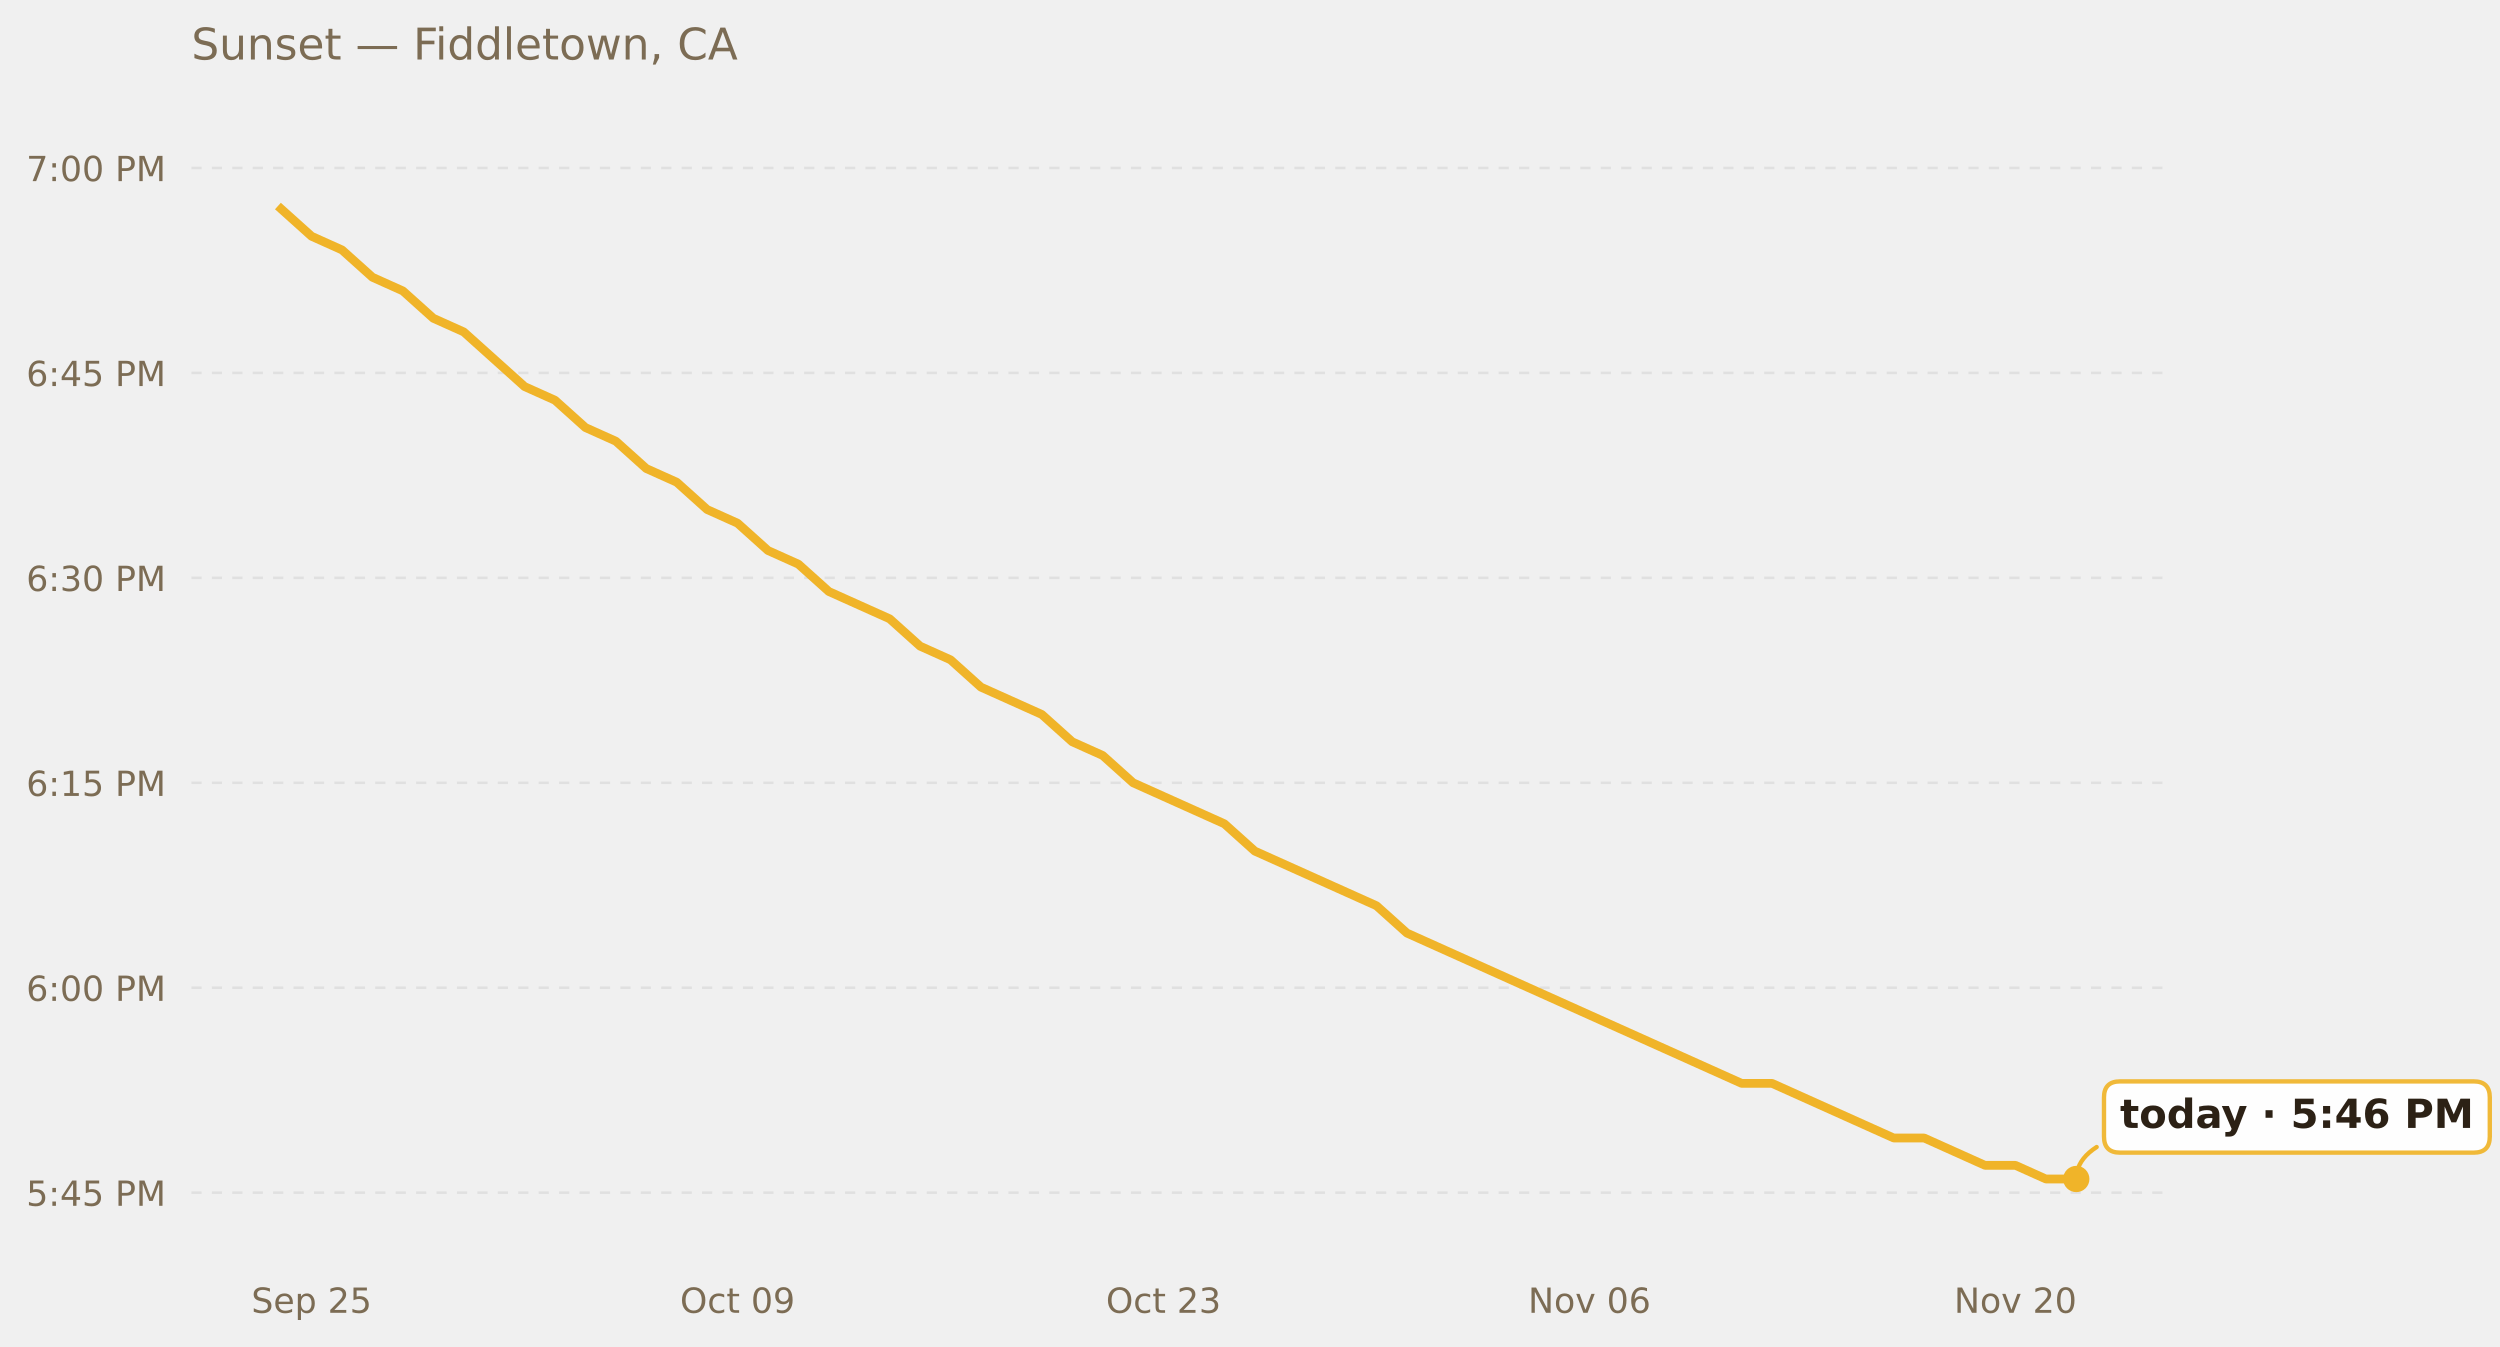
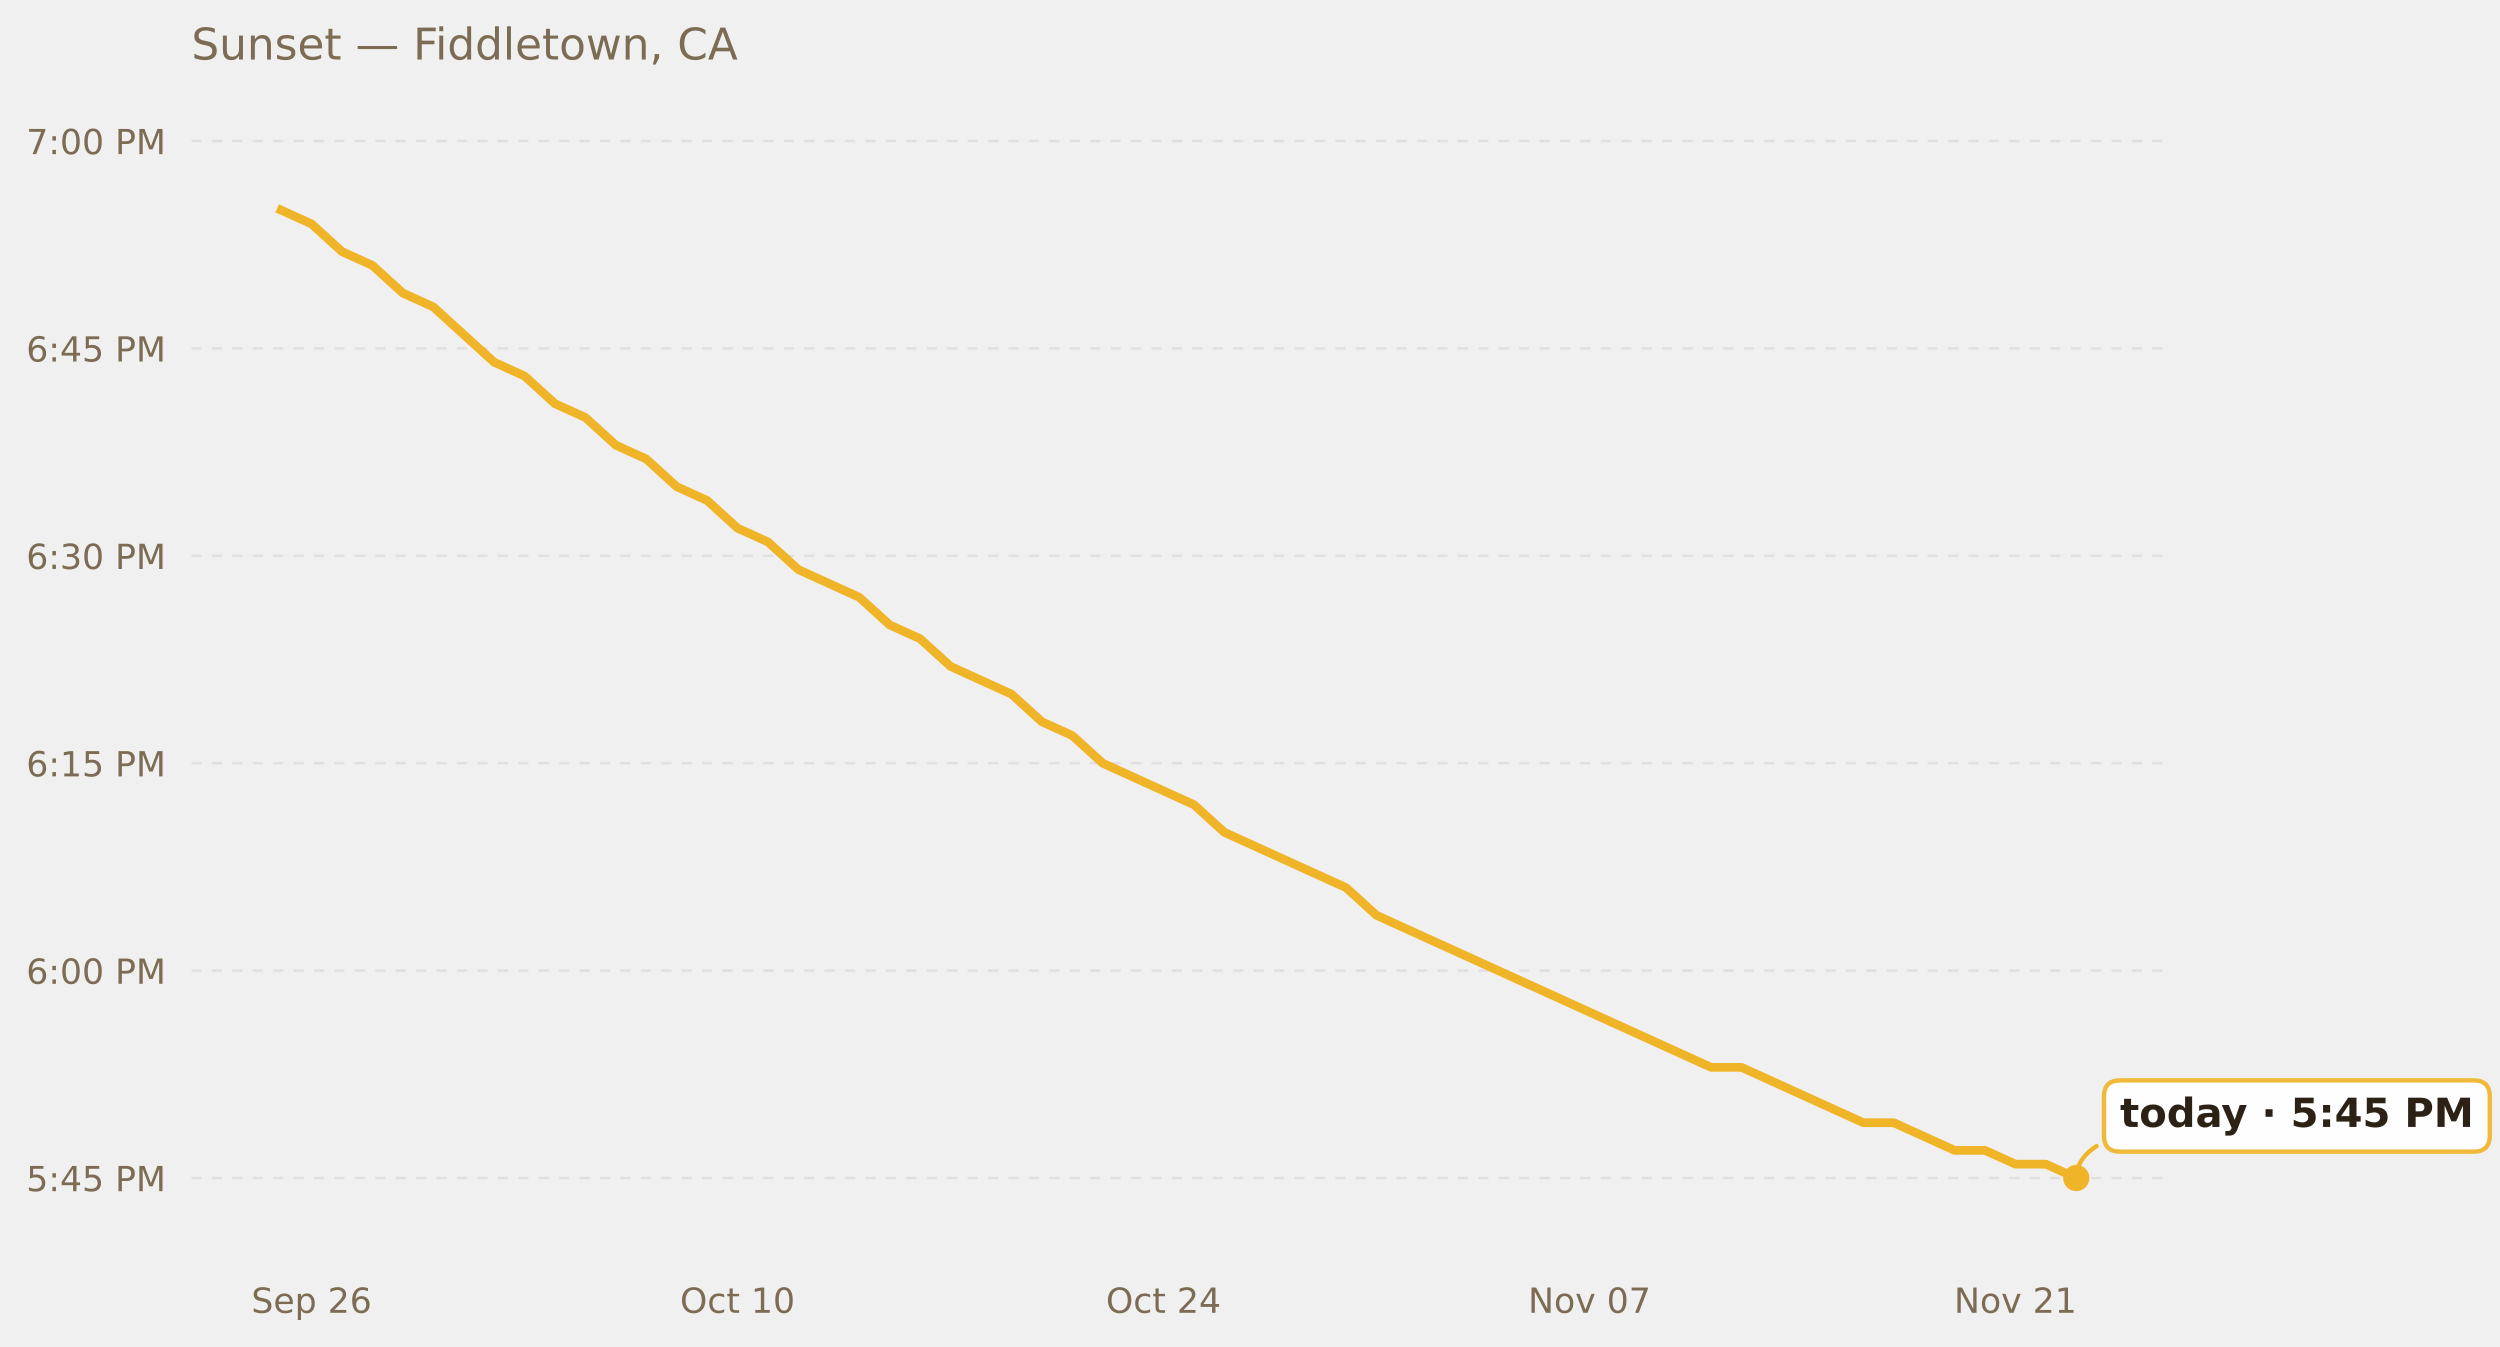
<svg xmlns="http://www.w3.org/2000/svg" xmlns:xlink="http://www.w3.org/1999/xlink" width="685.423pt" height="369.112pt" viewBox="0 0 685.423 369.112" version="1.1">
  <defs>
    <style type="text/css">*{stroke-linejoin: round; stroke-linecap: butt}</style>
  </defs>
  <g id="figure_1">
    <g id="patch_1">
      <path d="M 0 369.112  L 685.423 369.112  L 685.423 0  L 0 0  L 0 369.112  z " style="fill: none; opacity: 0" />
    </g>
    <g id="axes_1">
      <g id="patch_2">
        <path d="M 52.478 345.718  L 593.858 345.718  L 593.858 30.318  L 52.478 30.318  L 52.478 345.718  z " style="fill: none" />
      </g>
      <g id="matplotlib.axis_1">
        <g id="xtick_1">
          <g id="text_1">
            <g style="fill: #7c6c54" transform="translate(68.9198 359.9366) scale(0.095 -0.095)">
              <defs>
                <path id="DejaVuSans-53" d="M 3425 4513  L 3425 3897  Q 3066 4069 2747 4153  Q 2428 4238 2131 4238  Q 1616 4238 1336 4038  Q 1056 3838 1056 3469  Q 1056 3159 1242 3001  Q 1428 2844 1947 2747  L 2328 2669  Q 3034 2534 3370 2195  Q 3706 1856 3706 1288  Q 3706 609 3251 259  Q 2797 -91 1919 -91  Q 1588 -91 1214 -16  Q 841 59 441 206  L 441 856  Q 825 641 1194 531  Q 1563 422 1919 422  Q 2459 422 2753 634  Q 3047 847 3047 1241  Q 3047 1584 2836 1778  Q 2625 1972 2144 2069  L 1759 2144  Q 1053 2284 737 2584  Q 422 2884 422 3419  Q 422 4038 858 4394  Q 1294 4750 2059 4750  Q 2388 4750 2728 4690  Q 3069 4631 3425 4513  z " transform="scale(0.015625)" />
                <path id="DejaVuSans-65" d="M 3597 1894  L 3597 1613  L 953 1613  Q 991 1019 1311 708  Q 1631 397 2203 397  Q 2534 397 2845 478  Q 3156 559 3463 722  L 3463 178  Q 3153 47 2828 -22  Q 2503 -91 2169 -91  Q 1331 -91 842 396  Q 353 884 353 1716  Q 353 2575 817 3079  Q 1281 3584 2069 3584  Q 2775 3584 3186 3129  Q 3597 2675 3597 1894  z M 3022 2063  Q 3016 2534 2758 2815  Q 2500 3097 2075 3097  Q 1594 3097 1305 2825  Q 1016 2553 972 2059  L 3022 2063  z " transform="scale(0.015625)" />
                <path id="DejaVuSans-70" d="M 1159 525  L 1159 -1331  L 581 -1331  L 581 3500  L 1159 3500  L 1159 2969  Q 1341 3281 1617 3432  Q 1894 3584 2278 3584  Q 2916 3584 3314 3078  Q 3713 2572 3713 1747  Q 3713 922 3314 415  Q 2916 -91 2278 -91  Q 1894 -91 1617 61  Q 1341 213 1159 525  z M 3116 1747  Q 3116 2381 2855 2742  Q 2594 3103 2138 3103  Q 1681 3103 1420 2742  Q 1159 2381 1159 1747  Q 1159 1113 1420 752  Q 1681 391 2138 391  Q 2594 391 2855 752  Q 3116 1113 3116 1747  z " transform="scale(0.015625)" />
                <path id="DejaVuSans-20" transform="scale(0.015625)" />
                <path id="DejaVuSans-32" d="M 1228 531  L 3431 531  L 3431 0  L 469 0  L 469 531  Q 828 903 1448 1529  Q 2069 2156 2228 2338  Q 2531 2678 2651 2914  Q 2772 3150 2772 3378  Q 2772 3750 2511 3984  Q 2250 4219 1831 4219  Q 1534 4219 1204 4116  Q 875 4013 500 3803  L 500 4441  Q 881 4594 1212 4672  Q 1544 4750 1819 4750  Q 2544 4750 2975 4387  Q 3406 4025 3406 3419  Q 3406 3131 3298 2873  Q 3191 2616 2906 2266  Q 2828 2175 2409 1742  Q 1991 1309 1228 531  z " transform="scale(0.015625)" />
-                 <path id="DejaVuSans-35" d="M 691 4666  L 3169 4666  L 3169 4134  L 1269 4134  L 1269 2991  Q 1406 3038 1543 3061  Q 1681 3084 1819 3084  Q 2600 3084 3056 2656  Q 3513 2228 3513 1497  Q 3513 744 3044 326  Q 2575 -91 1722 -91  Q 1428 -91 1123 -41  Q 819 9 494 109  L 494 744  Q 775 591 1075 516  Q 1375 441 1709 441  Q 2250 441 2565 725  Q 2881 1009 2881 1497  Q 2881 1984 2565 2268  Q 2250 2553 1709 2553  Q 1456 2553 1204 2497  Q 953 2441 691 2322  L 691 4666  z " transform="scale(0.015625)" />
+                 <path id="DejaVuSans-36" d="M 2113 2584  Q 1688 2584 1439 2293  Q 1191 2003 1191 1497  Q 1191 994 1439 701  Q 1688 409 2113 409  Q 2538 409 2786 701  Q 3034 994 3034 1497  Q 3034 2003 2786 2293  Q 2538 2584 2113 2584  z M 3366 4563  L 3366 3988  Q 3128 4100 2886 4159  Q 2644 4219 2406 4219  Q 1781 4219 1451 3797  Q 1122 3375 1075 2522  Q 1259 2794 1537 2939  Q 1816 3084 2150 3084  Q 2853 3084 3261 2657  Q 3669 2231 3669 1497  Q 3669 778 3244 343  Q 2819 -91 2113 -91  Q 1303 -91 875 529  Q 447 1150 447 2328  Q 447 3434 972 4092  Q 1497 4750 2381 4750  Q 2619 4750 2861 4703  Q 3103 4656 3366 4563  z " transform="scale(0.015625)" />
              </defs>
              <use xlink:href="#DejaVuSans-53" />
              <use xlink:href="#DejaVuSans-65" x="63.477" />
              <use xlink:href="#DejaVuSans-70" x="125" />
              <use xlink:href="#DejaVuSans-20" x="188.477" />
              <use xlink:href="#DejaVuSans-32" x="220.264" />
-               <use xlink:href="#DejaVuSans-35" x="283.887" />
+               <use xlink:href="#DejaVuSans-36" x="283.887" />
            </g>
          </g>
        </g>
        <g id="xtick_2">
          <g id="text_2">
            <g style="fill: #7c6c54" transform="translate(186.4452 359.9366) scale(0.095 -0.095)">
              <defs>
                <path id="DejaVuSans-4f" d="M 2522 4238  Q 1834 4238 1429 3725  Q 1025 3213 1025 2328  Q 1025 1447 1429 934  Q 1834 422 2522 422  Q 3209 422 3611 934  Q 4013 1447 4013 2328  Q 4013 3213 3611 3725  Q 3209 4238 2522 4238  z M 2522 4750  Q 3503 4750 4090 4092  Q 4678 3434 4678 2328  Q 4678 1225 4090 567  Q 3503 -91 2522 -91  Q 1538 -91 948 565  Q 359 1222 359 2328  Q 359 3434 948 4092  Q 1538 4750 2522 4750  z " transform="scale(0.015625)" />
                <path id="DejaVuSans-63" d="M 3122 3366  L 3122 2828  Q 2878 2963 2633 3030  Q 2388 3097 2138 3097  Q 1578 3097 1268 2742  Q 959 2388 959 1747  Q 959 1106 1268 751  Q 1578 397 2138 397  Q 2388 397 2633 464  Q 2878 531 3122 666  L 3122 134  Q 2881 22 2623 -34  Q 2366 -91 2075 -91  Q 1284 -91 818 406  Q 353 903 353 1747  Q 353 2603 823 3093  Q 1294 3584 2113 3584  Q 2378 3584 2631 3529  Q 2884 3475 3122 3366  z " transform="scale(0.015625)" />
                <path id="DejaVuSans-74" d="M 1172 4494  L 1172 3500  L 2356 3500  L 2356 3053  L 1172 3053  L 1172 1153  Q 1172 725 1289 603  Q 1406 481 1766 481  L 2356 481  L 2356 0  L 1766 0  Q 1100 0 847 248  Q 594 497 594 1153  L 594 3053  L 172 3053  L 172 3500  L 594 3500  L 594 4494  L 1172 4494  z " transform="scale(0.015625)" />
+                 <path id="DejaVuSans-31" d="M 794 531  L 1825 531  L 1825 4091  L 703 3866  L 703 4441  L 1819 4666  L 2450 4666  L 2450 531  L 3481 531  L 3481 0  L 794 0  L 794 531  z " transform="scale(0.015625)" />
                <path id="DejaVuSans-30" d="M 2034 4250  Q 1547 4250 1301 3770  Q 1056 3291 1056 2328  Q 1056 1369 1301 889  Q 1547 409 2034 409  Q 2525 409 2770 889  Q 3016 1369 3016 2328  Q 3016 3291 2770 3770  Q 2525 4250 2034 4250  z M 2034 4750  Q 2819 4750 3233 4129  Q 3647 3509 3647 2328  Q 3647 1150 3233 529  Q 2819 -91 2034 -91  Q 1250 -91 836 529  Q 422 1150 422 2328  Q 422 3509 836 4129  Q 1250 4750 2034 4750  z " transform="scale(0.015625)" />
-                 <path id="DejaVuSans-39" d="M 703 97  L 703 672  Q 941 559 1184 500  Q 1428 441 1663 441  Q 2288 441 2617 861  Q 2947 1281 2994 2138  Q 2813 1869 2534 1725  Q 2256 1581 1919 1581  Q 1219 1581 811 2004  Q 403 2428 403 3163  Q 403 3881 828 4315  Q 1253 4750 1959 4750  Q 2769 4750 3195 4129  Q 3622 3509 3622 2328  Q 3622 1225 3098 567  Q 2575 -91 1691 -91  Q 1453 -91 1209 -44  Q 966 3 703 97  z M 1959 2075  Q 2384 2075 2632 2365  Q 2881 2656 2881 3163  Q 2881 3666 2632 3958  Q 2384 4250 1959 4250  Q 1534 4250 1286 3958  Q 1038 3666 1038 3163  Q 1038 2656 1286 2365  Q 1534 2075 1959 2075  z " transform="scale(0.015625)" />
              </defs>
              <use xlink:href="#DejaVuSans-4f" />
              <use xlink:href="#DejaVuSans-63" x="78.711" />
              <use xlink:href="#DejaVuSans-74" x="133.691" />
              <use xlink:href="#DejaVuSans-20" x="172.9" />
-               <use xlink:href="#DejaVuSans-30" x="204.688" />
-               <use xlink:href="#DejaVuSans-39" x="268.311" />
+               <use xlink:href="#DejaVuSans-31" x="204.688" />
+               <use xlink:href="#DejaVuSans-30" x="268.311" />
            </g>
          </g>
        </g>
        <g id="xtick_3">
          <g id="text_3">
            <g style="fill: #7c6c54" transform="translate(303.2298 359.9366) scale(0.095 -0.095)">
              <defs>
-                 <path id="DejaVuSans-33" d="M 2597 2516  Q 3050 2419 3304 2112  Q 3559 1806 3559 1356  Q 3559 666 3084 287  Q 2609 -91 1734 -91  Q 1441 -91 1130 -33  Q 819 25 488 141  L 488 750  Q 750 597 1062 519  Q 1375 441 1716 441  Q 2309 441 2620 675  Q 2931 909 2931 1356  Q 2931 1769 2642 2001  Q 2353 2234 1838 2234  L 1294 2234  L 1294 2753  L 1863 2753  Q 2328 2753 2575 2939  Q 2822 3125 2822 3475  Q 2822 3834 2567 4026  Q 2313 4219 1838 4219  Q 1578 4219 1281 4162  Q 984 4106 628 3988  L 628 4550  Q 988 4650 1302 4700  Q 1616 4750 1894 4750  Q 2613 4750 3031 4423  Q 3450 4097 3450 3541  Q 3450 3153 3228 2886  Q 3006 2619 2597 2516  z " transform="scale(0.015625)" />
+                 <path id="DejaVuSans-34" d="M 2419 4116  L 825 1625  L 2419 1625  L 2419 4116  z M 2253 4666  L 3047 4666  L 3047 1625  L 3713 1625  L 3713 1100  L 3047 1100  L 3047 0  L 2419 0  L 2419 1100  L 313 1100  L 313 1709  L 2253 4666  z " transform="scale(0.015625)" />
              </defs>
              <use xlink:href="#DejaVuSans-4f" />
              <use xlink:href="#DejaVuSans-63" x="78.711" />
              <use xlink:href="#DejaVuSans-74" x="133.691" />
              <use xlink:href="#DejaVuSans-20" x="172.9" />
              <use xlink:href="#DejaVuSans-32" x="204.688" />
-               <use xlink:href="#DejaVuSans-33" x="268.311" />
+               <use xlink:href="#DejaVuSans-34" x="268.311" />
            </g>
          </g>
        </g>
        <g id="xtick_4">
          <g id="text_4">
            <g style="fill: #7c6c54" transform="translate(418.9561 359.9366) scale(0.095 -0.095)">
              <defs>
                <path id="DejaVuSans-4e" d="M 628 4666  L 1478 4666  L 3547 763  L 3547 4666  L 4159 4666  L 4159 0  L 3309 0  L 1241 3903  L 1241 0  L 628 0  L 628 4666  z " transform="scale(0.015625)" />
                <path id="DejaVuSans-6f" d="M 1959 3097  Q 1497 3097 1228 2736  Q 959 2375 959 1747  Q 959 1119 1226 758  Q 1494 397 1959 397  Q 2419 397 2687 759  Q 2956 1122 2956 1747  Q 2956 2369 2687 2733  Q 2419 3097 1959 3097  z M 1959 3584  Q 2709 3584 3137 3096  Q 3566 2609 3566 1747  Q 3566 888 3137 398  Q 2709 -91 1959 -91  Q 1206 -91 779 398  Q 353 888 353 1747  Q 353 2609 779 3096  Q 1206 3584 1959 3584  z " transform="scale(0.015625)" />
                <path id="DejaVuSans-76" d="M 191 3500  L 800 3500  L 1894 563  L 2988 3500  L 3597 3500  L 2284 0  L 1503 0  L 191 3500  z " transform="scale(0.015625)" />
-                 <path id="DejaVuSans-36" d="M 2113 2584  Q 1688 2584 1439 2293  Q 1191 2003 1191 1497  Q 1191 994 1439 701  Q 1688 409 2113 409  Q 2538 409 2786 701  Q 3034 994 3034 1497  Q 3034 2003 2786 2293  Q 2538 2584 2113 2584  z M 3366 4563  L 3366 3988  Q 3128 4100 2886 4159  Q 2644 4219 2406 4219  Q 1781 4219 1451 3797  Q 1122 3375 1075 2522  Q 1259 2794 1537 2939  Q 1816 3084 2150 3084  Q 2853 3084 3261 2657  Q 3669 2231 3669 1497  Q 3669 778 3244 343  Q 2819 -91 2113 -91  Q 1303 -91 875 529  Q 447 1150 447 2328  Q 447 3434 972 4092  Q 1497 4750 2381 4750  Q 2619 4750 2861 4703  Q 3103 4656 3366 4563  z " transform="scale(0.015625)" />
+                 <path id="DejaVuSans-37" d="M 525 4666  L 3525 4666  L 3525 4397  L 1831 0  L 1172 0  L 2766 4134  L 525 4134  L 525 4666  z " transform="scale(0.015625)" />
              </defs>
              <use xlink:href="#DejaVuSans-4e" />
              <use xlink:href="#DejaVuSans-6f" x="74.805" />
              <use xlink:href="#DejaVuSans-76" x="135.986" />
              <use xlink:href="#DejaVuSans-20" x="195.166" />
              <use xlink:href="#DejaVuSans-30" x="226.953" />
-               <use xlink:href="#DejaVuSans-36" x="290.576" />
+               <use xlink:href="#DejaVuSans-37" x="290.576" />
            </g>
          </g>
        </g>
        <g id="xtick_5">
          <g id="text_5">
            <g style="fill: #7c6c54" transform="translate(535.7408 359.9366) scale(0.095 -0.095)">
              <use xlink:href="#DejaVuSans-4e" />
              <use xlink:href="#DejaVuSans-6f" x="74.805" />
              <use xlink:href="#DejaVuSans-76" x="135.986" />
              <use xlink:href="#DejaVuSans-20" x="195.166" />
              <use xlink:href="#DejaVuSans-32" x="226.953" />
-               <use xlink:href="#DejaVuSans-30" x="290.576" />
+               <use xlink:href="#DejaVuSans-31" x="290.576" />
            </g>
          </g>
        </g>
      </g>
      <g id="matplotlib.axis_2">
        <g id="ytick_1">
          <g id="line2d_1">
-             <path d="M 52.478 326.989  L 593.858 326.989  " clip-path="url(#p944295a386)" style="fill: none; stroke-dasharray: 2.8,2.8; stroke-dashoffset: 0; stroke: #e0e0e0; stroke-width: 0.7" />
+             <path d="M 52.478 322.973  L 593.858 322.973  " clip-path="url(#p52482e94f4)" style="fill: none; stroke-dasharray: 2.8,2.8; stroke-dashoffset: 0; stroke: #e0e0e0; stroke-width: 0.7" />
          </g>
          <g id="text_6">
-             <g style="fill: #7c6c54" transform="translate(7.2 330.5982) scale(0.095 -0.095)">
-               <defs>
+             <g style="fill: #7c6c54" transform="translate(7.2 326.5822) scale(0.095 -0.095)">
+               <defs>
+                 <path id="DejaVuSans-35" d="M 691 4666  L 3169 4666  L 3169 4134  L 1269 4134  L 1269 2991  Q 1406 3038 1543 3061  Q 1681 3084 1819 3084  Q 2600 3084 3056 2656  Q 3513 2228 3513 1497  Q 3513 744 3044 326  Q 2575 -91 1722 -91  Q 1428 -91 1123 -41  Q 819 9 494 109  L 494 744  Q 775 591 1075 516  Q 1375 441 1709 441  Q 2250 441 2565 725  Q 2881 1009 2881 1497  Q 2881 1984 2565 2268  Q 2250 2553 1709 2553  Q 1456 2553 1204 2497  Q 953 2441 691 2322  L 691 4666  z " transform="scale(0.015625)" />
                <path id="DejaVuSans-3a" d="M 750 794  L 1409 794  L 1409 0  L 750 0  L 750 794  z M 750 3309  L 1409 3309  L 1409 2516  L 750 2516  L 750 3309  z " transform="scale(0.015625)" />
-                 <path id="DejaVuSans-34" d="M 2419 4116  L 825 1625  L 2419 1625  L 2419 4116  z M 2253 4666  L 3047 4666  L 3047 1625  L 3713 1625  L 3713 1100  L 3047 1100  L 3047 0  L 2419 0  L 2419 1100  L 313 1100  L 313 1709  L 2253 4666  z " transform="scale(0.015625)" />
                <path id="DejaVuSans-50" d="M 1259 4147  L 1259 2394  L 2053 2394  Q 2494 2394 2734 2622  Q 2975 2850 2975 3272  Q 2975 3691 2734 3919  Q 2494 4147 2053 4147  L 1259 4147  z M 628 4666  L 2053 4666  Q 2838 4666 3239 4311  Q 3641 3956 3641 3272  Q 3641 2581 3239 2228  Q 2838 1875 2053 1875  L 1259 1875  L 1259 0  L 628 0  L 628 4666  z " transform="scale(0.015625)" />
                <path id="DejaVuSans-4d" d="M 628 4666  L 1569 4666  L 2759 1491  L 3956 4666  L 4897 4666  L 4897 0  L 4281 0  L 4281 4097  L 3078 897  L 2444 897  L 1241 4097  L 1241 0  L 628 0  L 628 4666  z " transform="scale(0.015625)" />
              </defs>
              <use xlink:href="#DejaVuSans-35" />
              <use xlink:href="#DejaVuSans-3a" x="63.623" />
              <use xlink:href="#DejaVuSans-34" x="97.314" />
              <use xlink:href="#DejaVuSans-35" x="160.938" />
              <use xlink:href="#DejaVuSans-20" x="224.561" />
              <use xlink:href="#DejaVuSans-50" x="256.348" />
              <use xlink:href="#DejaVuSans-4d" x="316.65" />
            </g>
          </g>
        </g>
        <g id="ytick_2">
          <g id="line2d_2">
-             <path d="M 52.478 270.801  L 593.858 270.801  " clip-path="url(#p944295a386)" style="fill: none; stroke-dasharray: 2.8,2.8; stroke-dashoffset: 0; stroke: #e0e0e0; stroke-width: 0.7" />
+             <path d="M 52.478 266.11  L 593.858 266.11  " clip-path="url(#p52482e94f4)" style="fill: none; stroke-dasharray: 2.8,2.8; stroke-dashoffset: 0; stroke: #e0e0e0; stroke-width: 0.7" />
          </g>
          <g id="text_7">
-             <g style="fill: #7c6c54" transform="translate(7.2 274.4105) scale(0.095 -0.095)">
+             <g style="fill: #7c6c54" transform="translate(7.2 269.7192) scale(0.095 -0.095)">
              <use xlink:href="#DejaVuSans-36" />
              <use xlink:href="#DejaVuSans-3a" x="63.623" />
              <use xlink:href="#DejaVuSans-30" x="97.314" />
              <use xlink:href="#DejaVuSans-30" x="160.938" />
              <use xlink:href="#DejaVuSans-20" x="224.561" />
              <use xlink:href="#DejaVuSans-50" x="256.348" />
              <use xlink:href="#DejaVuSans-4d" x="316.65" />
            </g>
          </g>
        </g>
        <g id="ytick_3">
          <g id="line2d_3">
-             <path d="M 52.478 214.614  L 593.858 214.614  " clip-path="url(#p944295a386)" style="fill: none; stroke-dasharray: 2.8,2.8; stroke-dashoffset: 0; stroke: #e0e0e0; stroke-width: 0.7" />
+             <path d="M 52.478 209.247  L 593.858 209.247  " clip-path="url(#p52482e94f4)" style="fill: none; stroke-dasharray: 2.8,2.8; stroke-dashoffset: 0; stroke: #e0e0e0; stroke-width: 0.7" />
          </g>
          <g id="text_8">
-             <g style="fill: #7c6c54" transform="translate(7.2 218.2229) scale(0.095 -0.095)">
-               <defs>
-                 <path id="DejaVuSans-31" d="M 794 531  L 1825 531  L 1825 4091  L 703 3866  L 703 4441  L 1819 4666  L 2450 4666  L 2450 531  L 3481 531  L 3481 0  L 794 0  L 794 531  z " transform="scale(0.015625)" />
-               </defs>
+             <g style="fill: #7c6c54" transform="translate(7.2 212.8562) scale(0.095 -0.095)">
              <use xlink:href="#DejaVuSans-36" />
              <use xlink:href="#DejaVuSans-3a" x="63.623" />
              <use xlink:href="#DejaVuSans-31" x="97.314" />
              <use xlink:href="#DejaVuSans-35" x="160.938" />
              <use xlink:href="#DejaVuSans-20" x="224.561" />
              <use xlink:href="#DejaVuSans-50" x="256.348" />
              <use xlink:href="#DejaVuSans-4d" x="316.65" />
            </g>
          </g>
        </g>
        <g id="ytick_4">
          <g id="line2d_4">
-             <path d="M 52.478 158.426  L 593.858 158.426  " clip-path="url(#p944295a386)" style="fill: none; stroke-dasharray: 2.8,2.8; stroke-dashoffset: 0; stroke: #e0e0e0; stroke-width: 0.7" />
+             <path d="M 52.478 152.384  L 593.858 152.384  " clip-path="url(#p52482e94f4)" style="fill: none; stroke-dasharray: 2.8,2.8; stroke-dashoffset: 0; stroke: #e0e0e0; stroke-width: 0.7" />
          </g>
          <g id="text_9">
-             <g style="fill: #7c6c54" transform="translate(7.2 162.0352) scale(0.095 -0.095)">
+             <g style="fill: #7c6c54" transform="translate(7.2 155.9932) scale(0.095 -0.095)">
+               <defs>
+                 <path id="DejaVuSans-33" d="M 2597 2516  Q 3050 2419 3304 2112  Q 3559 1806 3559 1356  Q 3559 666 3084 287  Q 2609 -91 1734 -91  Q 1441 -91 1130 -33  Q 819 25 488 141  L 488 750  Q 750 597 1062 519  Q 1375 441 1716 441  Q 2309 441 2620 675  Q 2931 909 2931 1356  Q 2931 1769 2642 2001  Q 2353 2234 1838 2234  L 1294 2234  L 1294 2753  L 1863 2753  Q 2328 2753 2575 2939  Q 2822 3125 2822 3475  Q 2822 3834 2567 4026  Q 2313 4219 1838 4219  Q 1578 4219 1281 4162  Q 984 4106 628 3988  L 628 4550  Q 988 4650 1302 4700  Q 1616 4750 1894 4750  Q 2613 4750 3031 4423  Q 3450 4097 3450 3541  Q 3450 3153 3228 2886  Q 3006 2619 2597 2516  z " transform="scale(0.015625)" />
+               </defs>
              <use xlink:href="#DejaVuSans-36" />
              <use xlink:href="#DejaVuSans-3a" x="63.623" />
              <use xlink:href="#DejaVuSans-33" x="97.314" />
              <use xlink:href="#DejaVuSans-30" x="160.938" />
              <use xlink:href="#DejaVuSans-20" x="224.561" />
              <use xlink:href="#DejaVuSans-50" x="256.348" />
              <use xlink:href="#DejaVuSans-4d" x="316.65" />
            </g>
          </g>
        </g>
        <g id="ytick_5">
          <g id="line2d_5">
-             <path d="M 52.478 102.238  L 593.858 102.238  " clip-path="url(#p944295a386)" style="fill: none; stroke-dasharray: 2.8,2.8; stroke-dashoffset: 0; stroke: #e0e0e0; stroke-width: 0.7" />
+             <path d="M 52.478 95.521  L 593.858 95.521  " clip-path="url(#p52482e94f4)" style="fill: none; stroke-dasharray: 2.8,2.8; stroke-dashoffset: 0; stroke: #e0e0e0; stroke-width: 0.7" />
          </g>
          <g id="text_10">
-             <g style="fill: #7c6c54" transform="translate(7.2 105.8476) scale(0.095 -0.095)">
+             <g style="fill: #7c6c54" transform="translate(7.2 99.13027) scale(0.095 -0.095)">
              <use xlink:href="#DejaVuSans-36" />
              <use xlink:href="#DejaVuSans-3a" x="63.623" />
              <use xlink:href="#DejaVuSans-34" x="97.314" />
              <use xlink:href="#DejaVuSans-35" x="160.938" />
              <use xlink:href="#DejaVuSans-20" x="224.561" />
              <use xlink:href="#DejaVuSans-50" x="256.348" />
              <use xlink:href="#DejaVuSans-4d" x="316.65" />
            </g>
          </g>
        </g>
        <g id="ytick_6">
          <g id="line2d_6">
-             <path d="M 52.478 46.051  L 593.858 46.051  " clip-path="url(#p944295a386)" style="fill: none; stroke-dasharray: 2.8,2.8; stroke-dashoffset: 0; stroke: #e0e0e0; stroke-width: 0.7" />
+             <path d="M 52.478 38.658  L 593.858 38.658  " clip-path="url(#p52482e94f4)" style="fill: none; stroke-dasharray: 2.8,2.8; stroke-dashoffset: 0; stroke: #e0e0e0; stroke-width: 0.7" />
          </g>
          <g id="text_11">
-             <g style="fill: #7c6c54" transform="translate(7.2 49.65992) scale(0.095 -0.095)">
-               <defs>
-                 <path id="DejaVuSans-37" d="M 525 4666  L 3525 4666  L 3525 4397  L 1831 0  L 1172 0  L 2766 4134  L 525 4134  L 525 4666  z " transform="scale(0.015625)" />
-               </defs>
+             <g style="fill: #7c6c54" transform="translate(7.2 42.26729) scale(0.095 -0.095)">
              <use xlink:href="#DejaVuSans-37" />
              <use xlink:href="#DejaVuSans-3a" x="63.623" />
              <use xlink:href="#DejaVuSans-30" x="97.314" />
              <use xlink:href="#DejaVuSans-30" x="160.938" />
              <use xlink:href="#DejaVuSans-20" x="224.561" />
              <use xlink:href="#DejaVuSans-50" x="256.348" />
              <use xlink:href="#DejaVuSans-4d" x="316.65" />
            </g>
          </g>
        </g>
      </g>
      <g id="line2d_7">
-         <path d="M 77.086 57.288  L 85.428 64.78  L 93.769 68.526  L 102.111 76.017  L 110.453 79.763  L 118.795 87.255  L 127.136 91.001  L 135.478 98.492  L 143.82 105.984  L 152.162 109.73  L 160.503 117.222  L 168.845 120.968  L 177.187 128.459  L 185.529 132.205  L 193.87 139.697  L 202.212 143.443  L 210.554 150.934  L 218.896 154.68  L 227.237 162.172  L 235.579 165.918  L 243.921 169.663  L 252.263 177.155  L 260.605 180.901  L 268.946 188.393  L 277.288 192.139  L 285.63 195.884  L 293.972 203.376  L 302.313 207.122  L 310.655 214.614  L 318.997 218.359  L 327.339 222.105  L 335.68 225.851  L 344.022 233.343  L 352.364 237.089  L 360.706 240.835  L 369.047 244.58  L 377.389 248.326  L 385.731 255.818  L 394.073 259.564  L 402.414 263.31  L 410.756 267.055  L 419.098 270.801  L 427.44 274.547  L 435.782 278.293  L 444.123 282.039  L 452.465 285.785  L 460.807 289.53  L 469.149 293.276  L 477.49 297.022  L 485.832 297.022  L 494.174 300.768  L 502.516 304.514  L 510.857 308.26  L 519.199 312.006  L 527.541 312.006  L 535.883 315.751  L 544.224 319.497  L 552.566 319.497  L 560.908 323.243  L 569.25 323.243  " clip-path="url(#p944295a386)" style="fill: none; stroke: #f0b429; stroke-width: 2.4; stroke-linecap: square" />
+         <path d="M 77.086 57.612  L 85.428 61.403  L 93.769 68.985  L 102.111 72.776  L 110.453 80.358  L 118.795 84.148  L 127.136 91.73  L 135.478 99.312  L 143.82 103.103  L 152.162 110.684  L 160.503 114.475  L 168.845 122.057  L 177.187 125.848  L 185.529 133.43  L 193.87 137.221  L 202.212 144.802  L 210.554 148.593  L 218.896 156.175  L 227.237 159.966  L 235.579 163.757  L 243.921 171.338  L 252.263 175.129  L 260.605 182.711  L 268.946 186.502  L 277.288 190.293  L 285.63 197.874  L 293.972 201.665  L 302.313 209.247  L 310.655 213.038  L 318.997 216.829  L 327.339 220.62  L 335.68 228.201  L 344.022 231.992  L 352.364 235.783  L 360.706 239.574  L 369.047 243.365  L 377.389 250.946  L 385.731 254.737  L 394.073 258.528  L 402.414 262.319  L 410.756 266.11  L 419.098 269.901  L 427.44 273.692  L 435.782 277.483  L 444.123 281.273  L 452.465 285.064  L 460.807 288.855  L 469.149 292.646  L 477.49 292.646  L 485.832 296.437  L 494.174 300.228  L 502.516 304.019  L 510.857 307.809  L 519.199 307.809  L 527.541 311.6  L 535.883 315.391  L 544.224 315.391  L 552.566 319.182  L 560.908 319.182  L 569.25 322.973  " clip-path="url(#p52482e94f4)" style="fill: none; stroke: #f0b429; stroke-width: 2.4; stroke-linecap: square" />
      </g>
      <g id="patch_3">
-         <path d="M 574.833 314.486  Q 570.359 317.366 569.47 321.253  " style="fill: none; stroke: #f0b429; stroke-width: 1.2; stroke-linecap: round" />
+         <path d="M 574.833 314.216  Q 570.359 317.096 569.47 320.983  " style="fill: none; stroke: #f0b429; stroke-width: 1.2; stroke-linecap: round" />
      </g>
      <g id="text_12">
        <g id="patch_4">
-           <path d="M 581.25 316.017  L 678.223 316.017  Q 682.623 316.017 682.623 311.617  L 682.623 300.885  Q 682.623 296.485 678.223 296.485  L 581.25 296.485  Q 576.85 296.485 576.85 300.885  L 576.85 311.617  Q 576.85 316.017 581.25 316.017  z " style="fill: #ffffff; opacity: 0.92; stroke: #f0b429; stroke-width: 1.2; stroke-linejoin: miter" />
-         </g>
-         <g style="fill: #2c2115" transform="translate(581.2497 309.2431) scale(0.11 -0.11)">
+           <path d="M 581.25 315.747  L 678.223 315.747  Q 682.623 315.747 682.623 311.347  L 682.623 300.615  Q 682.623 296.215 678.223 296.215  L 581.25 296.215  Q 576.85 296.215 576.85 300.615  L 576.85 311.347  Q 576.85 315.747 581.25 315.747  z " style="fill: #ffffff; opacity: 0.92; stroke: #f0b429; stroke-width: 1.2; stroke-linejoin: miter" />
+         </g>
+         <g style="fill: #2c2115" transform="translate(581.2497 308.9729) scale(0.11 -0.11)">
          <defs>
            <path id="DejaVuSans-Bold-74" d="M 1759 4494  L 1759 3500  L 2913 3500  L 2913 2700  L 1759 2700  L 1759 1216  Q 1759 972 1856 886  Q 1953 800 2241 800  L 2816 800  L 2816 0  L 1856 0  Q 1194 0 917 276  Q 641 553 641 1216  L 641 2700  L 84 2700  L 84 3500  L 641 3500  L 641 4494  L 1759 4494  z " transform="scale(0.015625)" />
            <path id="DejaVuSans-Bold-6f" d="M 2203 2784  Q 1831 2784 1636 2517  Q 1441 2250 1441 1747  Q 1441 1244 1636 976  Q 1831 709 2203 709  Q 2569 709 2762 976  Q 2956 1244 2956 1747  Q 2956 2250 2762 2517  Q 2569 2784 2203 2784  z M 2203 3584  Q 3106 3584 3614 3096  Q 4122 2609 4122 1747  Q 4122 884 3614 396  Q 3106 -91 2203 -91  Q 1297 -91 786 396  Q 275 884 275 1747  Q 275 2609 786 3096  Q 1297 3584 2203 3584  z " transform="scale(0.015625)" />
            <path id="DejaVuSans-Bold-64" d="M 2919 2988  L 2919 4863  L 4044 4863  L 4044 0  L 2919 0  L 2919 506  Q 2688 197 2409 53  Q 2131 -91 1766 -91  Q 1119 -91 703 423  Q 288 938 288 1747  Q 288 2556 703 3070  Q 1119 3584 1766 3584  Q 2128 3584 2408 3439  Q 2688 3294 2919 2988  z M 2181 722  Q 2541 722 2730 984  Q 2919 1247 2919 1747  Q 2919 2247 2730 2509  Q 2541 2772 2181 2772  Q 1825 2772 1636 2509  Q 1447 2247 1447 1747  Q 1447 1247 1636 984  Q 1825 722 2181 722  z " transform="scale(0.015625)" />
            <path id="DejaVuSans-Bold-61" d="M 2106 1575  Q 1756 1575 1579 1456  Q 1403 1338 1403 1106  Q 1403 894 1545 773  Q 1688 653 1941 653  Q 2256 653 2472 879  Q 2688 1106 2688 1447  L 2688 1575  L 2106 1575  z M 3816 1997  L 3816 0  L 2688 0  L 2688 519  Q 2463 200 2181 54  Q 1900 -91 1497 -91  Q 953 -91 614 226  Q 275 544 275 1050  Q 275 1666 698 1953  Q 1122 2241 2028 2241  L 2688 2241  L 2688 2328  Q 2688 2594 2478 2717  Q 2269 2841 1825 2841  Q 1466 2841 1156 2769  Q 847 2697 581 2553  L 581 3406  Q 941 3494 1303 3539  Q 1666 3584 2028 3584  Q 2975 3584 3395 3211  Q 3816 2838 3816 1997  z " transform="scale(0.015625)" />
            <path id="DejaVuSans-Bold-79" d="M 78 3500  L 1197 3500  L 2138 1125  L 2938 3500  L 4056 3500  L 2584 -331  Q 2363 -916 2067 -1148  Q 1772 -1381 1288 -1381  L 641 -1381  L 641 -647  L 991 -647  Q 1275 -647 1404 -556  Q 1534 -466 1606 -231  L 1638 -134  L 78 3500  z " transform="scale(0.015625)" />
            <path id="DejaVuSans-Bold-20" transform="scale(0.015625)" />
            <path id="DejaVuSans-Bold-b7" d="M 653 2828  L 1778 2828  L 1778 1619  L 653 1619  L 653 2828  z " transform="scale(0.015625)" />
            <path id="DejaVuSans-Bold-35" d="M 678 4666  L 3669 4666  L 3669 3781  L 1638 3781  L 1638 3059  Q 1775 3097 1914 3117  Q 2053 3138 2203 3138  Q 3056 3138 3531 2711  Q 4006 2284 4006 1522  Q 4006 766 3489 337  Q 2972 -91 2053 -91  Q 1656 -91 1267 -14  Q 878 63 494 219  L 494 1166  Q 875 947 1217 837  Q 1559 728 1863 728  Q 2300 728 2551 942  Q 2803 1156 2803 1522  Q 2803 1891 2551 2103  Q 2300 2316 1863 2316  Q 1603 2316 1309 2248  Q 1016 2181 678 2041  L 678 4666  z " transform="scale(0.015625)" />
            <path id="DejaVuSans-Bold-3a" d="M 716 3500  L 1844 3500  L 1844 2291  L 716 2291  L 716 3500  z M 716 1209  L 1844 1209  L 1844 0  L 716 0  L 716 1209  z " transform="scale(0.015625)" />
            <path id="DejaVuSans-Bold-34" d="M 2356 3675  L 1038 1722  L 2356 1722  L 2356 3675  z M 2156 4666  L 3494 4666  L 3494 1722  L 4159 1722  L 4159 850  L 3494 850  L 3494 0  L 2356 0  L 2356 850  L 288 850  L 288 1881  L 2156 4666  z " transform="scale(0.015625)" />
-             <path id="DejaVuSans-Bold-36" d="M 2316 2303  Q 2000 2303 1842 2098  Q 1684 1894 1684 1484  Q 1684 1075 1842 870  Q 2000 666 2316 666  Q 2634 666 2792 870  Q 2950 1075 2950 1484  Q 2950 1894 2792 2098  Q 2634 2303 2316 2303  z M 3803 4544  L 3803 3681  Q 3506 3822 3243 3889  Q 2981 3956 2731 3956  Q 2194 3956 1894 3657  Q 1594 3359 1544 2772  Q 1750 2925 1990 3001  Q 2231 3078 2516 3078  Q 3231 3078 3670 2659  Q 4109 2241 4109 1563  Q 4109 813 3618 361  Q 3128 -91 2303 -91  Q 1394 -91 895 523  Q 397 1138 397 2266  Q 397 3422 980 4083  Q 1563 4744 2578 4744  Q 2900 4744 3203 4694  Q 3506 4644 3803 4544  z " transform="scale(0.015625)" />
            <path id="DejaVuSans-Bold-50" d="M 588 4666  L 2584 4666  Q 3475 4666 3951 4270  Q 4428 3875 4428 3144  Q 4428 2409 3951 2014  Q 3475 1619 2584 1619  L 1791 1619  L 1791 0  L 588 0  L 588 4666  z M 1791 3794  L 1791 2491  L 2456 2491  Q 2806 2491 2997 2661  Q 3188 2831 3188 3144  Q 3188 3456 2997 3625  Q 2806 3794 2456 3794  L 1791 3794  z " transform="scale(0.015625)" />
            <path id="DejaVuSans-Bold-4d" d="M 588 4666  L 2119 4666  L 3181 2169  L 4250 4666  L 5778 4666  L 5778 0  L 4641 0  L 4641 3413  L 3566 897  L 2803 897  L 1728 3413  L 1728 0  L 588 0  L 588 4666  z " transform="scale(0.015625)" />
          </defs>
          <use xlink:href="#DejaVuSans-Bold-74" />
          <use xlink:href="#DejaVuSans-Bold-6f" x="47.803" />
          <use xlink:href="#DejaVuSans-Bold-64" x="116.504" />
          <use xlink:href="#DejaVuSans-Bold-61" x="188.086" />
          <use xlink:href="#DejaVuSans-Bold-79" x="252.441" />
          <use xlink:href="#DejaVuSans-Bold-20" x="317.627" />
          <use xlink:href="#DejaVuSans-Bold-b7" x="352.441" />
          <use xlink:href="#DejaVuSans-Bold-20" x="390.43" />
          <use xlink:href="#DejaVuSans-Bold-35" x="425.244" />
          <use xlink:href="#DejaVuSans-Bold-3a" x="494.824" />
          <use xlink:href="#DejaVuSans-Bold-34" x="534.814" />
-           <use xlink:href="#DejaVuSans-Bold-36" x="604.395" />
+           <use xlink:href="#DejaVuSans-Bold-35" x="604.395" />
          <use xlink:href="#DejaVuSans-Bold-20" x="673.975" />
          <use xlink:href="#DejaVuSans-Bold-50" x="708.789" />
          <use xlink:href="#DejaVuSans-Bold-4d" x="782.08" />
        </g>
      </g>
      <g id="text_13">
        <g style="fill: #7c6c54" transform="translate(52.47758 16.31812) scale(0.12 -0.12)">
          <defs>
            <path id="DejaVuSans-75" d="M 544 1381  L 544 3500  L 1119 3500  L 1119 1403  Q 1119 906 1312 657  Q 1506 409 1894 409  Q 2359 409 2629 706  Q 2900 1003 2900 1516  L 2900 3500  L 3475 3500  L 3475 0  L 2900 0  L 2900 538  Q 2691 219 2414 64  Q 2138 -91 1772 -91  Q 1169 -91 856 284  Q 544 659 544 1381  z M 1991 3584  L 1991 3584  z " transform="scale(0.015625)" />
            <path id="DejaVuSans-6e" d="M 3513 2113  L 3513 0  L 2938 0  L 2938 2094  Q 2938 2591 2744 2837  Q 2550 3084 2163 3084  Q 1697 3084 1428 2787  Q 1159 2491 1159 1978  L 1159 0  L 581 0  L 581 3500  L 1159 3500  L 1159 2956  Q 1366 3272 1645 3428  Q 1925 3584 2291 3584  Q 2894 3584 3203 3211  Q 3513 2838 3513 2113  z " transform="scale(0.015625)" />
            <path id="DejaVuSans-73" d="M 2834 3397  L 2834 2853  Q 2591 2978 2328 3040  Q 2066 3103 1784 3103  Q 1356 3103 1142 2972  Q 928 2841 928 2578  Q 928 2378 1081 2264  Q 1234 2150 1697 2047  L 1894 2003  Q 2506 1872 2764 1633  Q 3022 1394 3022 966  Q 3022 478 2636 193  Q 2250 -91 1575 -91  Q 1294 -91 989 -36  Q 684 19 347 128  L 347 722  Q 666 556 975 473  Q 1284 391 1588 391  Q 1994 391 2212 530  Q 2431 669 2431 922  Q 2431 1156 2273 1281  Q 2116 1406 1581 1522  L 1381 1569  Q 847 1681 609 1914  Q 372 2147 372 2553  Q 372 3047 722 3315  Q 1072 3584 1716 3584  Q 2034 3584 2315 3537  Q 2597 3491 2834 3397  z " transform="scale(0.015625)" />
            <path id="DejaVuSans-2014" d="M 313 1978  L 6088 1978  L 6088 1528  L 313 1528  L 313 1978  z " transform="scale(0.015625)" />
            <path id="DejaVuSans-46" d="M 628 4666  L 3309 4666  L 3309 4134  L 1259 4134  L 1259 2759  L 3109 2759  L 3109 2228  L 1259 2228  L 1259 0  L 628 0  L 628 4666  z " transform="scale(0.015625)" />
            <path id="DejaVuSans-69" d="M 603 3500  L 1178 3500  L 1178 0  L 603 0  L 603 3500  z M 603 4863  L 1178 4863  L 1178 4134  L 603 4134  L 603 4863  z " transform="scale(0.015625)" />
            <path id="DejaVuSans-64" d="M 2906 2969  L 2906 4863  L 3481 4863  L 3481 0  L 2906 0  L 2906 525  Q 2725 213 2448 61  Q 2172 -91 1784 -91  Q 1150 -91 751 415  Q 353 922 353 1747  Q 353 2572 751 3078  Q 1150 3584 1784 3584  Q 2172 3584 2448 3432  Q 2725 3281 2906 2969  z M 947 1747  Q 947 1113 1208 752  Q 1469 391 1925 391  Q 2381 391 2643 752  Q 2906 1113 2906 1747  Q 2906 2381 2643 2742  Q 2381 3103 1925 3103  Q 1469 3103 1208 2742  Q 947 2381 947 1747  z " transform="scale(0.015625)" />
            <path id="DejaVuSans-6c" d="M 603 4863  L 1178 4863  L 1178 0  L 603 0  L 603 4863  z " transform="scale(0.015625)" />
            <path id="DejaVuSans-77" d="M 269 3500  L 844 3500  L 1563 769  L 2278 3500  L 2956 3500  L 3675 769  L 4391 3500  L 4966 3500  L 4050 0  L 3372 0  L 2619 2869  L 1863 0  L 1184 0  L 269 3500  z " transform="scale(0.015625)" />
            <path id="DejaVuSans-2c" d="M 750 794  L 1409 794  L 1409 256  L 897 -744  L 494 -744  L 750 256  L 750 794  z " transform="scale(0.015625)" />
            <path id="DejaVuSans-43" d="M 4122 4306  L 4122 3641  Q 3803 3938 3442 4084  Q 3081 4231 2675 4231  Q 1875 4231 1450 3742  Q 1025 3253 1025 2328  Q 1025 1406 1450 917  Q 1875 428 2675 428  Q 3081 428 3442 575  Q 3803 722 4122 1019  L 4122 359  Q 3791 134 3420 21  Q 3050 -91 2638 -91  Q 1578 -91 968 557  Q 359 1206 359 2328  Q 359 3453 968 4101  Q 1578 4750 2638 4750  Q 3056 4750 3426 4639  Q 3797 4528 4122 4306  z " transform="scale(0.015625)" />
            <path id="DejaVuSans-41" d="M 2188 4044  L 1331 1722  L 3047 1722  L 2188 4044  z M 1831 4666  L 2547 4666  L 4325 0  L 3669 0  L 3244 1197  L 1141 1197  L 716 0  L 50 0  L 1831 4666  z " transform="scale(0.015625)" />
          </defs>
          <use xlink:href="#DejaVuSans-53" />
          <use xlink:href="#DejaVuSans-75" x="63.477" />
          <use xlink:href="#DejaVuSans-6e" x="126.855" />
          <use xlink:href="#DejaVuSans-73" x="190.234" />
          <use xlink:href="#DejaVuSans-65" x="242.334" />
          <use xlink:href="#DejaVuSans-74" x="303.857" />
          <use xlink:href="#DejaVuSans-20" x="343.066" />
          <use xlink:href="#DejaVuSans-2014" x="374.854" />
          <use xlink:href="#DejaVuSans-20" x="474.854" />
          <use xlink:href="#DejaVuSans-46" x="506.641" />
          <use xlink:href="#DejaVuSans-69" x="556.91" />
          <use xlink:href="#DejaVuSans-64" x="584.693" />
          <use xlink:href="#DejaVuSans-64" x="648.17" />
          <use xlink:href="#DejaVuSans-6c" x="711.646" />
          <use xlink:href="#DejaVuSans-65" x="739.43" />
          <use xlink:href="#DejaVuSans-74" x="800.953" />
          <use xlink:href="#DejaVuSans-6f" x="840.162" />
          <use xlink:href="#DejaVuSans-77" x="901.344" />
          <use xlink:href="#DejaVuSans-6e" x="983.131" />
          <use xlink:href="#DejaVuSans-2c" x="1046.51" />
          <use xlink:href="#DejaVuSans-20" x="1078.297" />
          <use xlink:href="#DejaVuSans-43" x="1110.084" />
          <use xlink:href="#DejaVuSans-41" x="1179.908" />
        </g>
      </g>
      <g id="PathCollection_1">
        <defs>
-           <path id="mbdf728da6b" d="M 0 3.606  C 0.956 3.606 1.873 3.226 2.55 2.55  C 3.226 1.873 3.606 0.956 3.606 0  C 3.606 -0.956 3.226 -1.873 2.55 -2.55  C 1.873 -3.226 0.956 -3.606 0 -3.606  C -0.956 -3.606 -1.873 -3.226 -2.55 -2.55  C -3.226 -1.873 -3.606 -0.956 -3.606 0  C -3.606 0.956 -3.226 1.873 -2.55 2.55  C -1.873 3.226 -0.956 3.606 0 3.606  z " />
+           <path id="med40dc0638" d="M 0 3.606  C 0.956 3.606 1.873 3.226 2.55 2.55  C 3.226 1.873 3.606 0.956 3.606 0  C 3.606 -0.956 3.226 -1.873 2.55 -2.55  C 1.873 -3.226 0.956 -3.606 0 -3.606  C -0.956 -3.606 -1.873 -3.226 -2.55 -2.55  C -3.226 -1.873 -3.606 -0.956 -3.606 0  C -3.606 0.956 -3.226 1.873 -2.55 2.55  C -1.873 3.226 -0.956 3.606 0 3.606  z " />
        </defs>
-         <g clip-path="url(#p944295a386)">
-           <use xlink:href="#mbdf728da6b" x="569.25" y="323.243" style="fill: #f0b429" />
+         <g clip-path="url(#p52482e94f4)">
+           <use xlink:href="#med40dc0638" x="569.25" y="322.973" style="fill: #f0b429" />
        </g>
      </g>
    </g>
  </g>
  <defs>
-     <clipPath id="p944295a386">
+     <clipPath id="p52482e94f4">
      <rect x="52.478" y="30.318" width="541.38" height="315.4" />
    </clipPath>
  </defs>
</svg>
